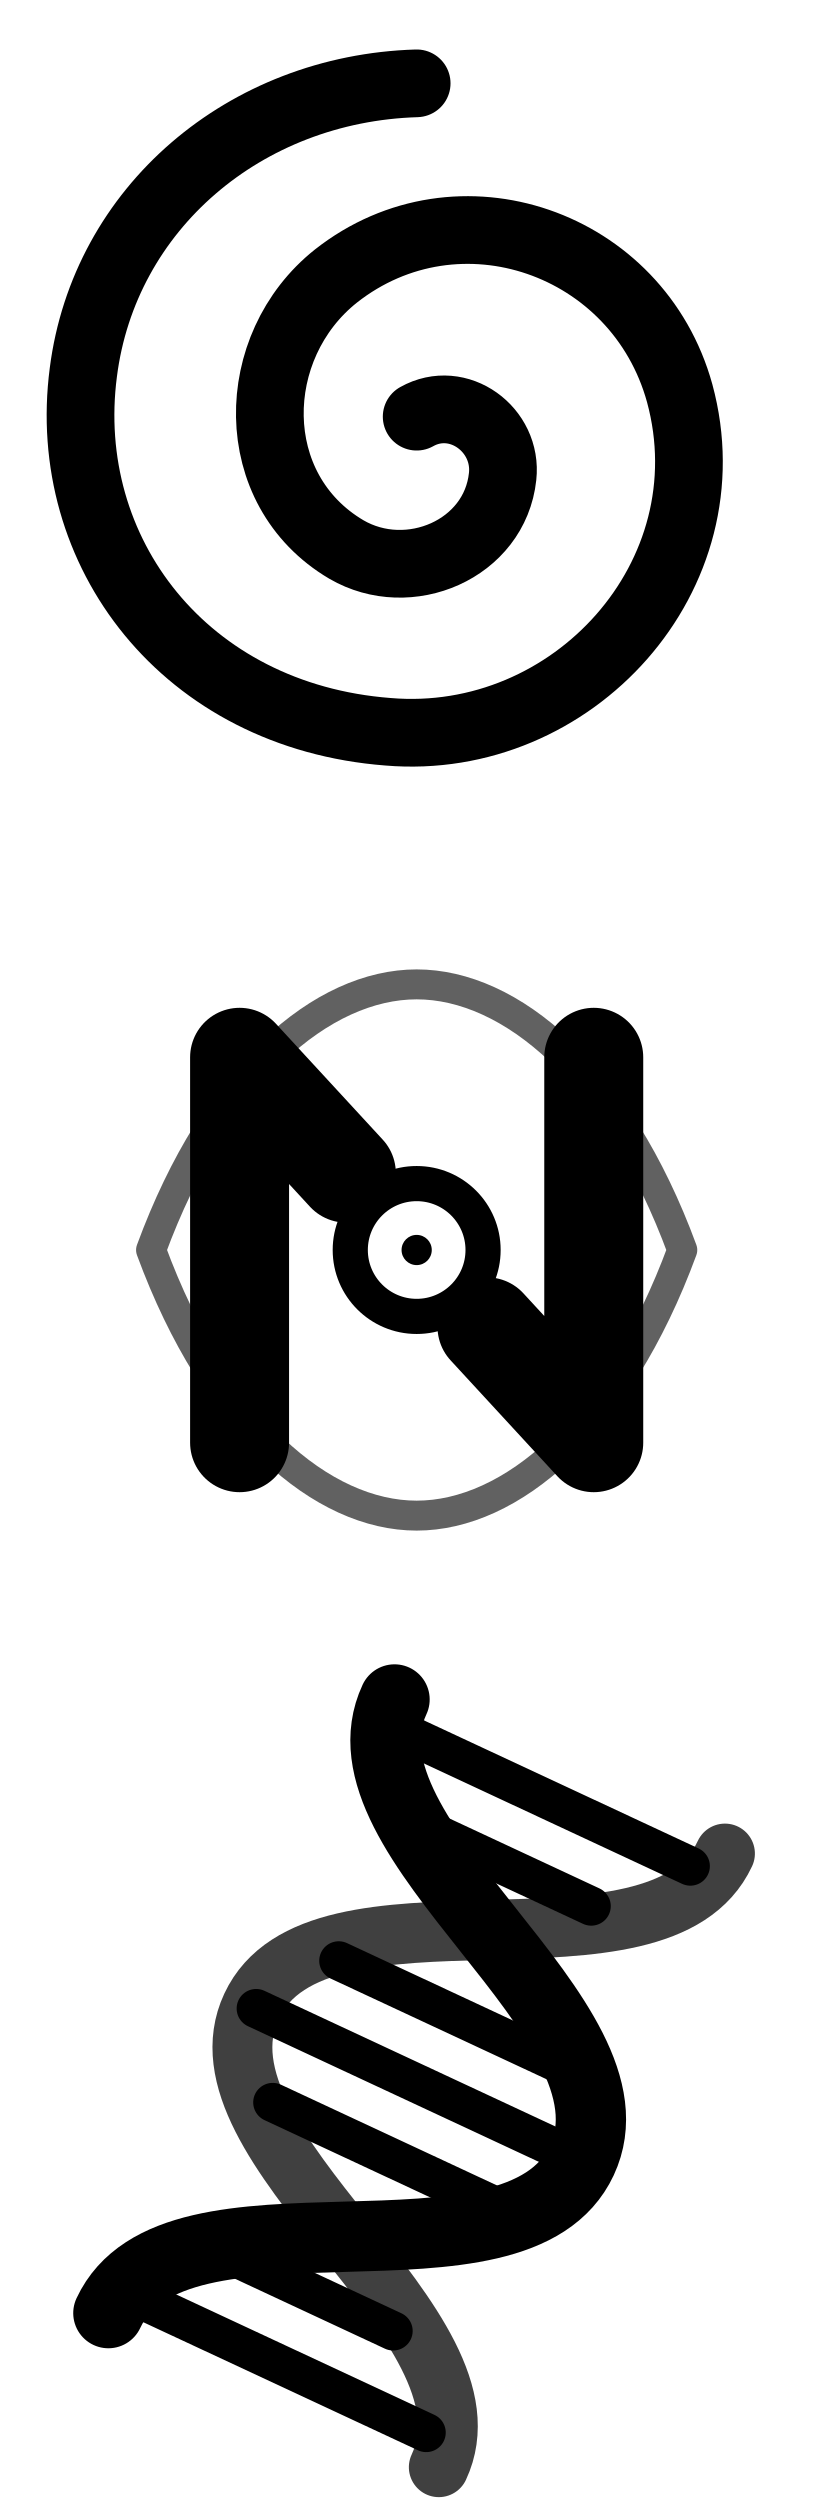
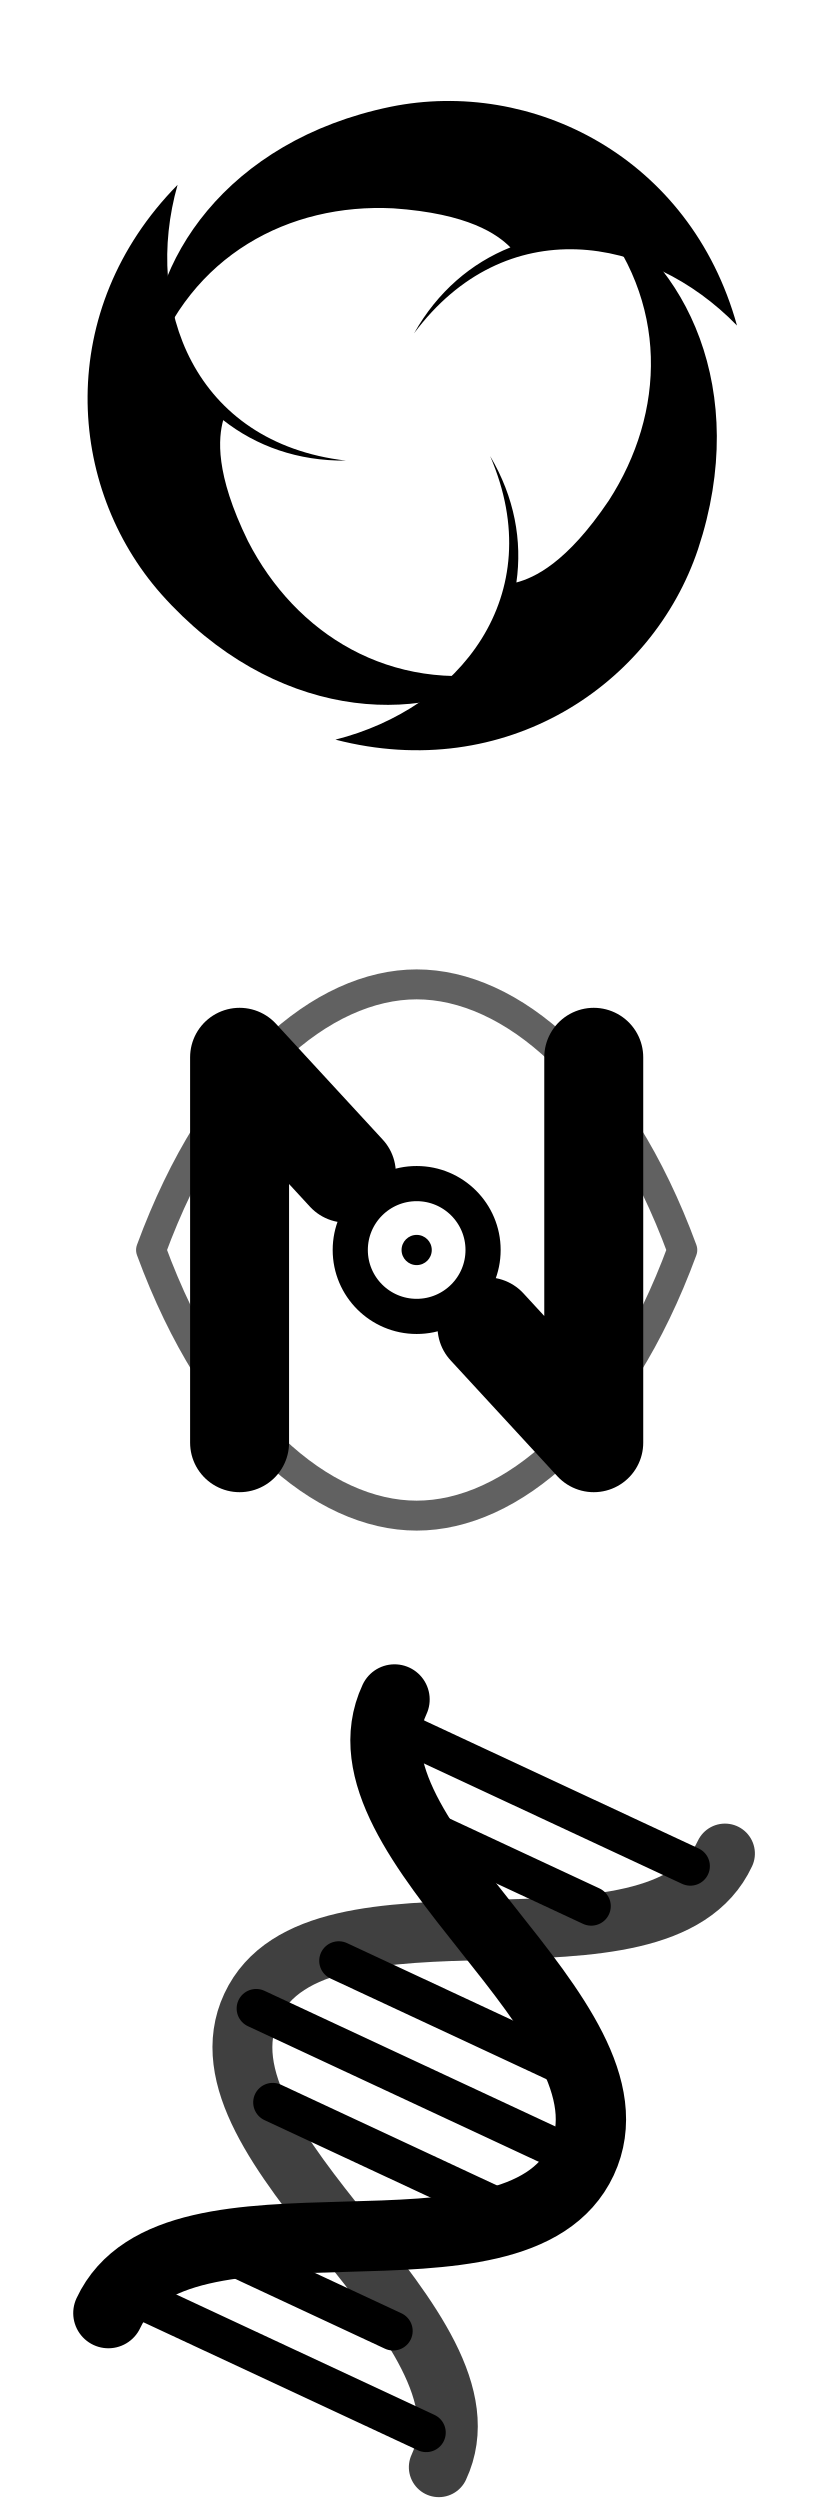
<svg xmlns="http://www.w3.org/2000/svg" width="32" height="96" viewBox="0 0 32 96" fill="none" stroke="black" stroke-linecap="round" stroke-linejoin="round">
-   <path d="M16 16c1.6-.9 3.5.5 3.3 2.3-.3 2.8-3.6 4.2-6 2.8-3.9-2.3-3.8-7.8-.4-10.5 4.7-3.7 11.6-1.3 13.2 4.5 1.9 7-4.1 13.6-11.2 13C7.1 27.5 2.3 21.2 3.2 14.3 4 8 9.4 3.4 16 3.2" stroke-width="2.6" />
+   <defs>
+     <path id="arm" d="M15.9 12.8C19.4 8.1 24.9 9 28.3 12.5C26.5 6 20.4 3 15 4.1C8.7 5.4 5.6 10.1 5.8 14.1C7.3 9.8 11.1 7.8 15.1 8C18 8.2 19.1 9 19.6 9.5C18.1 10.1 16.8 11.2 15.9 12.8Z" />
+   </defs>
+   <g fill="black" stroke="none">
+     <use href="#arm" />
+     <use href="#arm" transform="rotate(120 16 16)" />
+     <use href="#arm" transform="rotate(240 16 16)" />
+   </g>
  <g transform="translate(0 32)">
    <path d="M5.8 16C8.3 9.2 12.4 5.8 16 5.8S23.7 9.2 26.2 16C23.7 22.8 19.6 26.2 16 26.2S8.3 22.8 5.8 16Z" stroke-width="1.15" opacity=".62" />
    <path d="M9.2 23.4V8.6l4.1 4.45m5.4 5.9 4.1 4.45V8.6" stroke-width="3.8" />
    <circle cx="16" cy="16" r="2.55" stroke-width="1.35" />
    <circle cx="16" cy="16" r=".58" fill="black" stroke="none" />
  </g>
  <g transform="translate(0 64) rotate(25 16 16)">
    <path d="M9 3c0 6 14 7 14 13S9 23 9 29" stroke-width="2.7" />
    <path d="M23 3c0 6-14 7-14 13s14 7 14 13" stroke-width="2.3" opacity=".75" />
    <path d="M10 4h12M12.8 7h6.4M11.3 13h9.4M9.2 16h13.6M11.3 19h9.4M12.8 25h6.4M10 28h12" stroke-width="1.5" />
  </g>
</svg>
